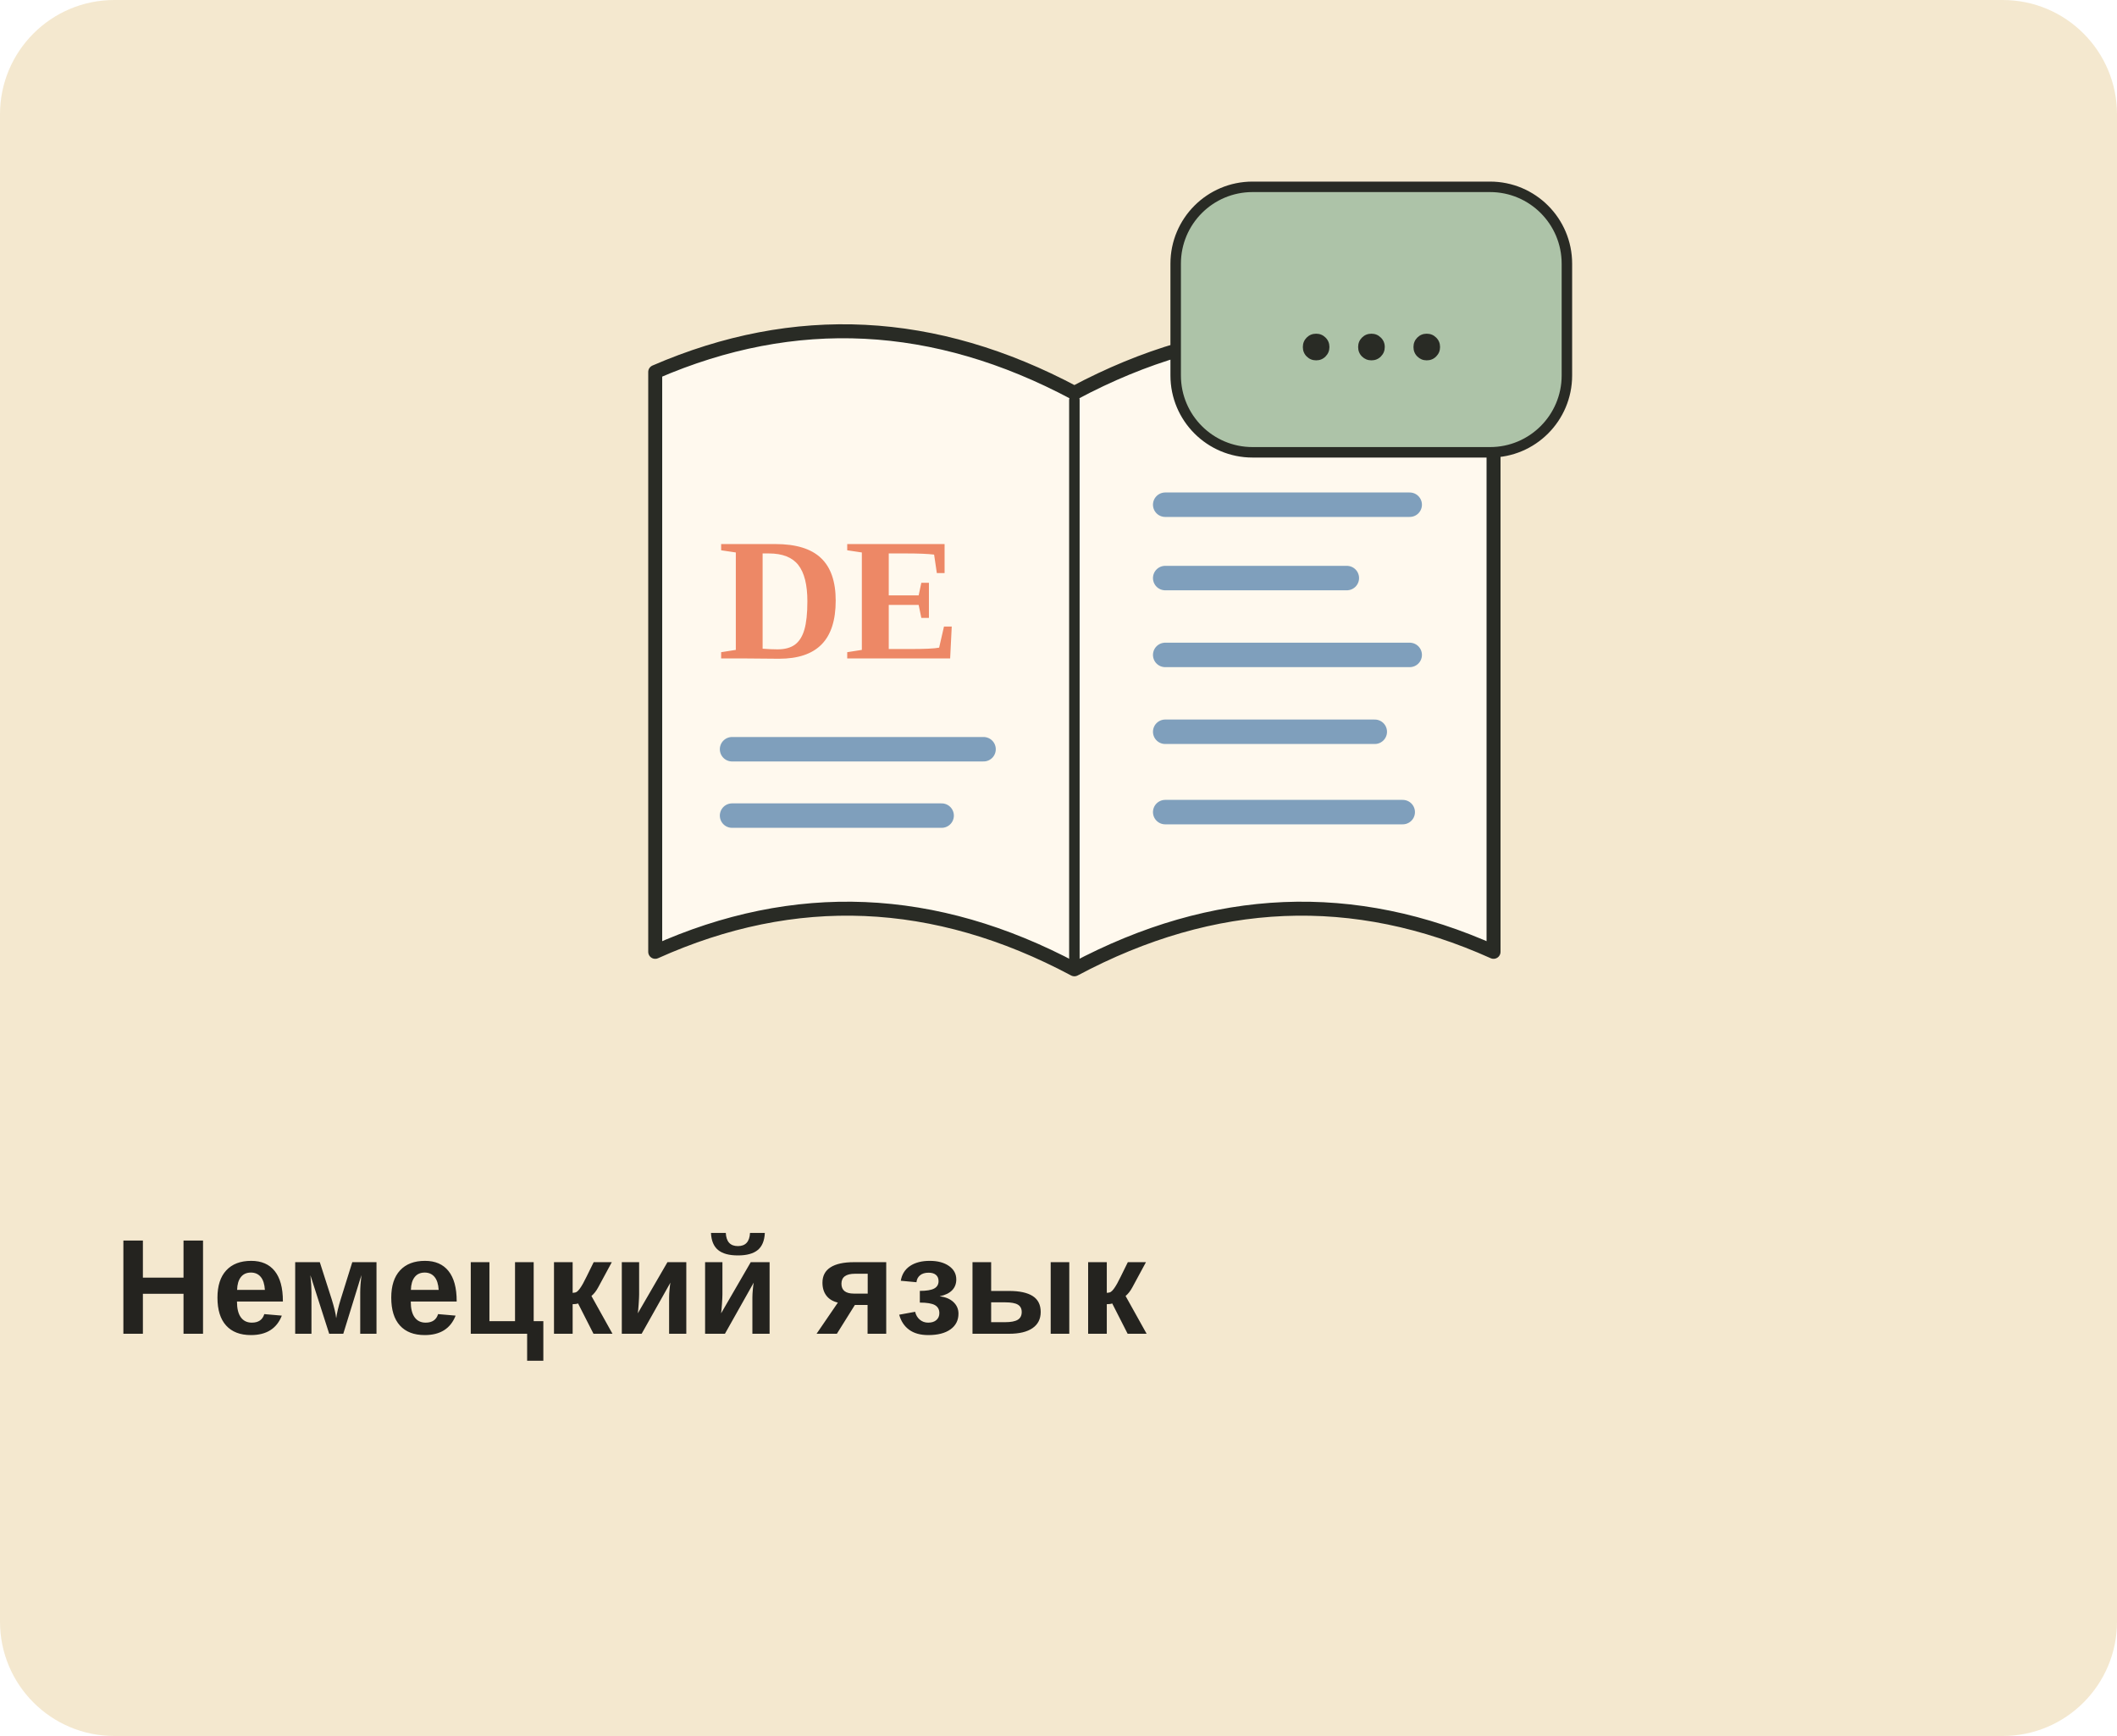
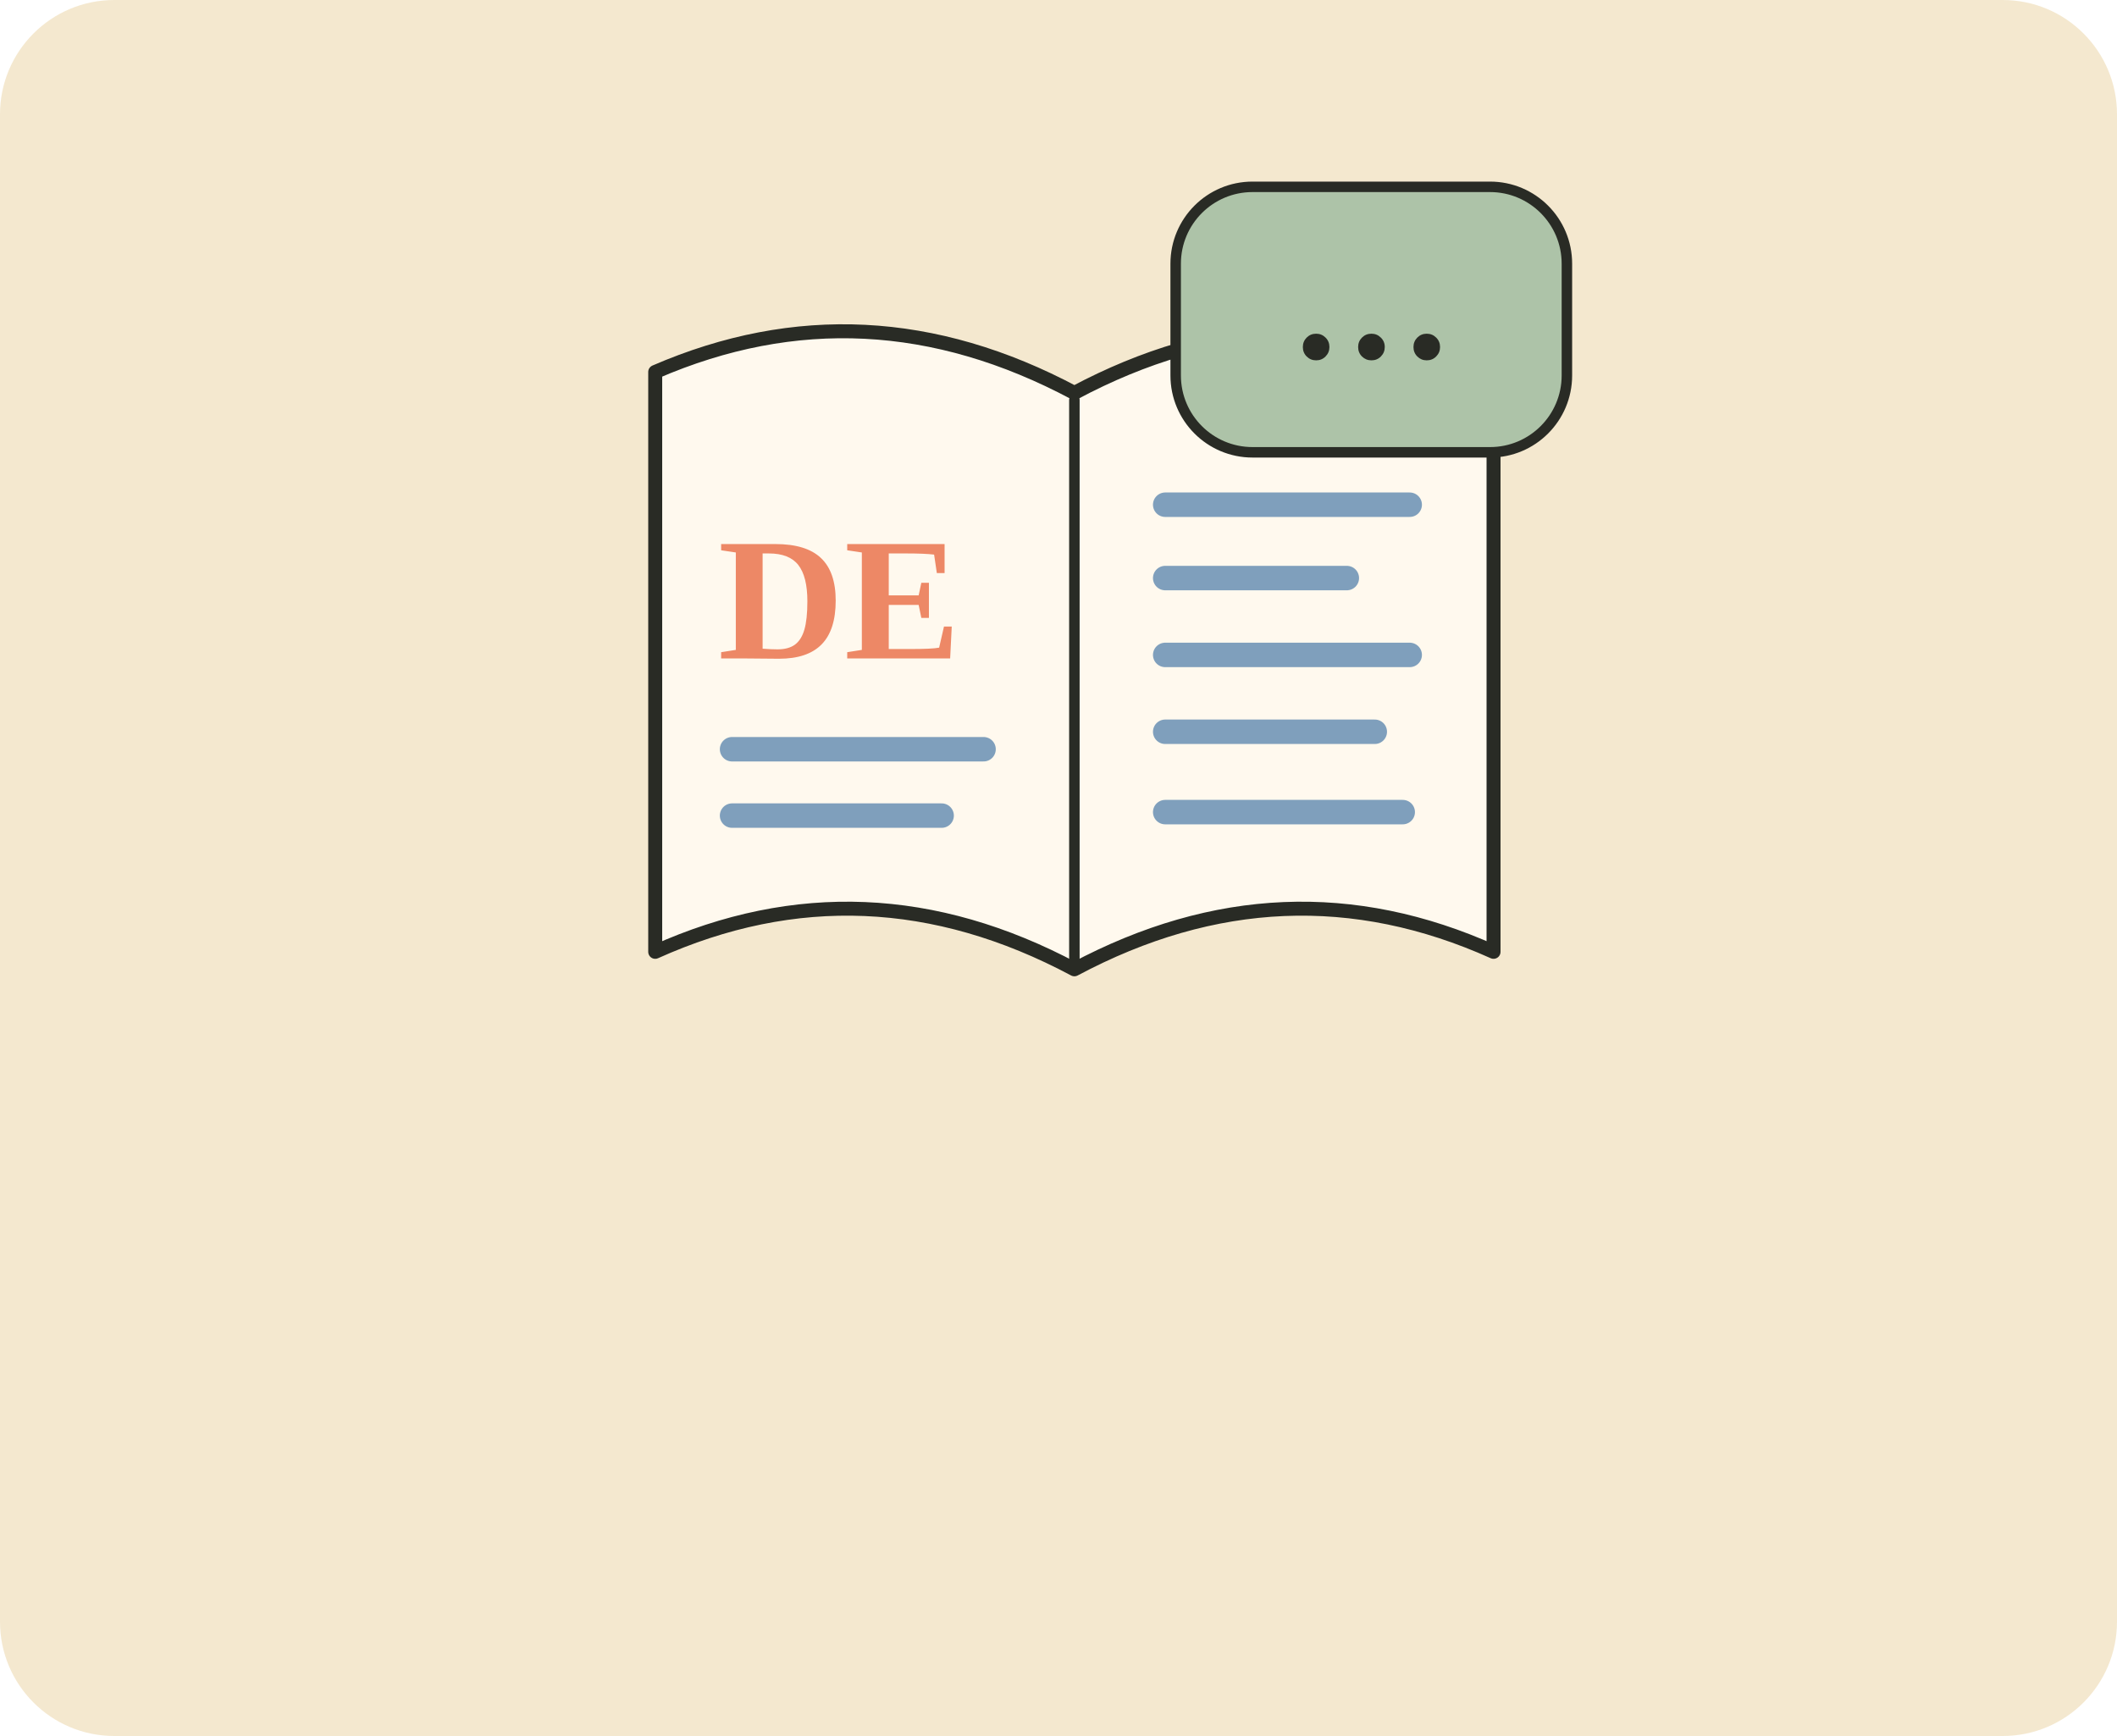
<svg xmlns="http://www.w3.org/2000/svg" width="1000" height="820" viewBox="0 0 1000 820">
  <rect width="1000" height="820" rx="54" fill="#F4E8CF" />
  <g transform="translate(260 80) scale(1.65)">
    <path d="M30 58Q90 32 150 64Q210 32 270 58V224Q210 197 150 229Q90 197 30 224Z" fill="#fff9ee" stroke="#292b25" stroke-width="4" stroke-linecap="round" stroke-linejoin="round" />
    <path d="M150 66V226" fill="none" stroke="#292b25" stroke-width="3" stroke-linecap="round" stroke-linejoin="round" />
    <text x="48" y="140" font-size="50" fill="#ed8866" font-weight="800" text-anchor="start">DE</text>
    <path d="M52 166h72M52 185h60M176 96h70M176 117h52M176 139h70M176 161h60M176 184h68" fill="none" stroke="#7f9fbc" stroke-width="7" stroke-linecap="round" stroke-linejoin="round" />
    <rect x="179" y="5" width="112" height="76" rx="22" fill="#adc3a8" stroke="#292b25" stroke-width="3" />
    <text x="235" y="54" font-size="47" fill="#292b25" font-weight="800" text-anchor="middle">…</text>
  </g>
-   <text x="54" y="630" font-family="Arial,sans-serif" font-size="64" font-weight="700" fill="#24231f">Немецкий язык</text>
</svg>
